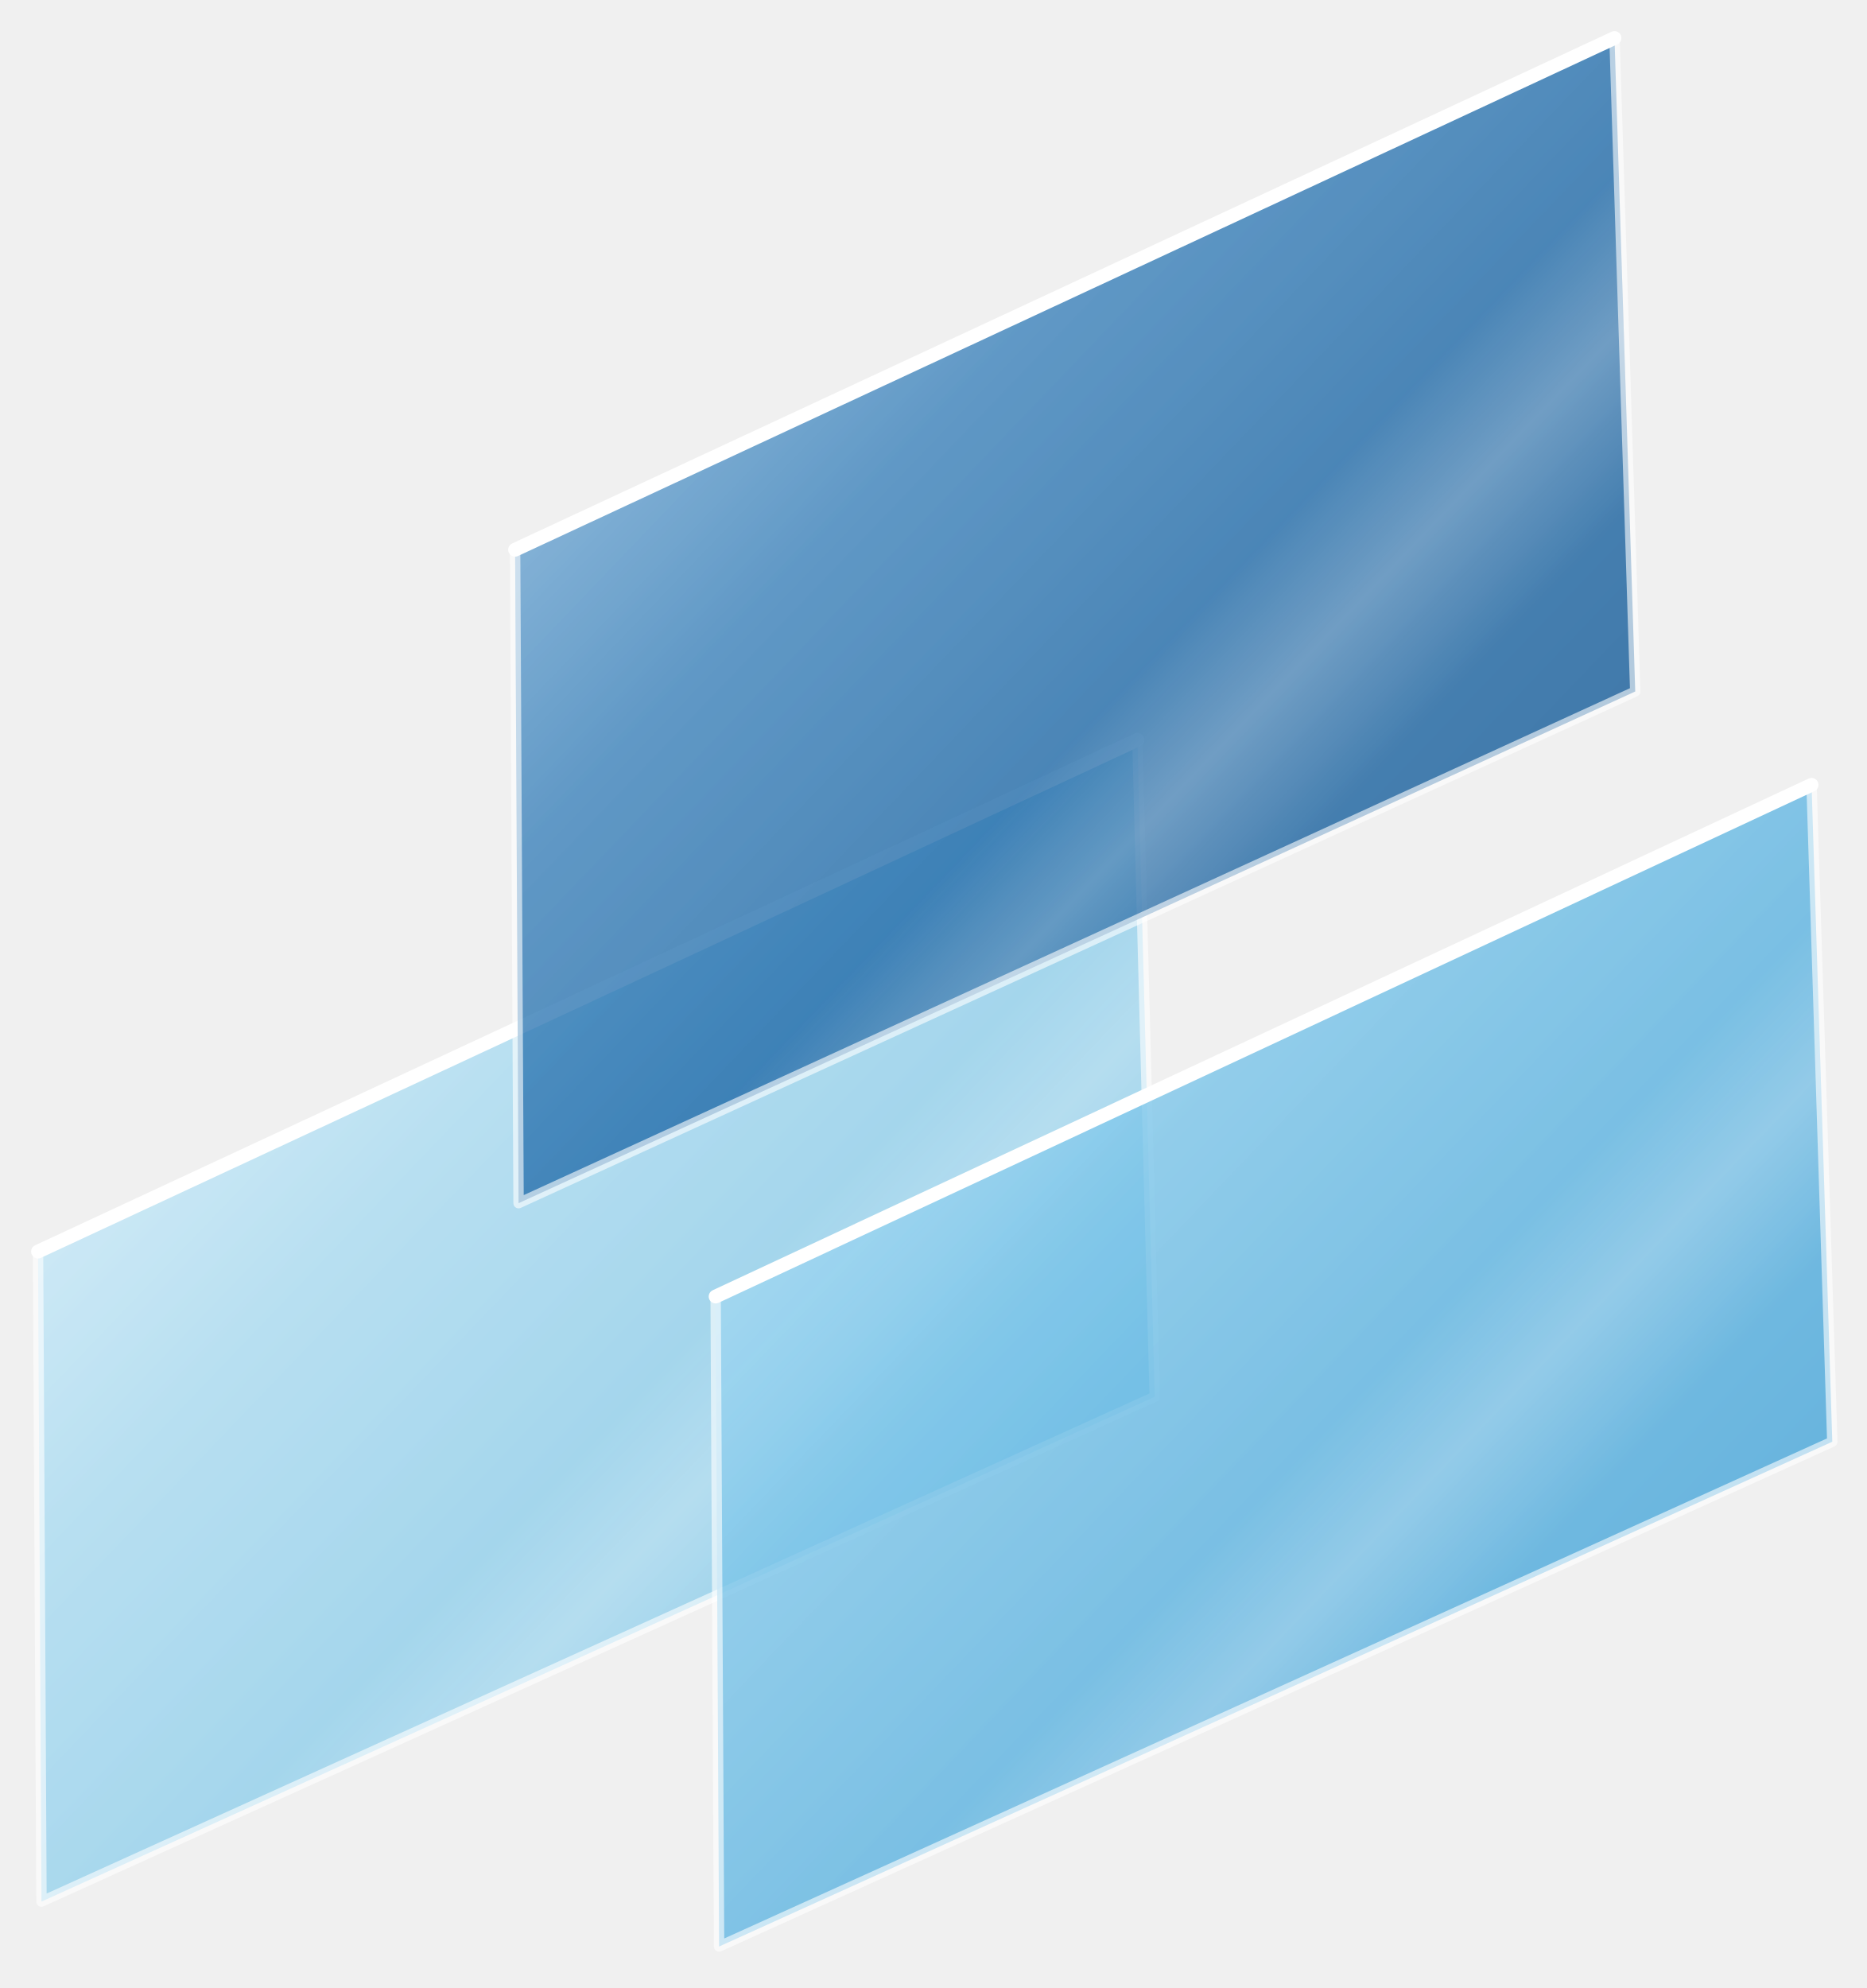
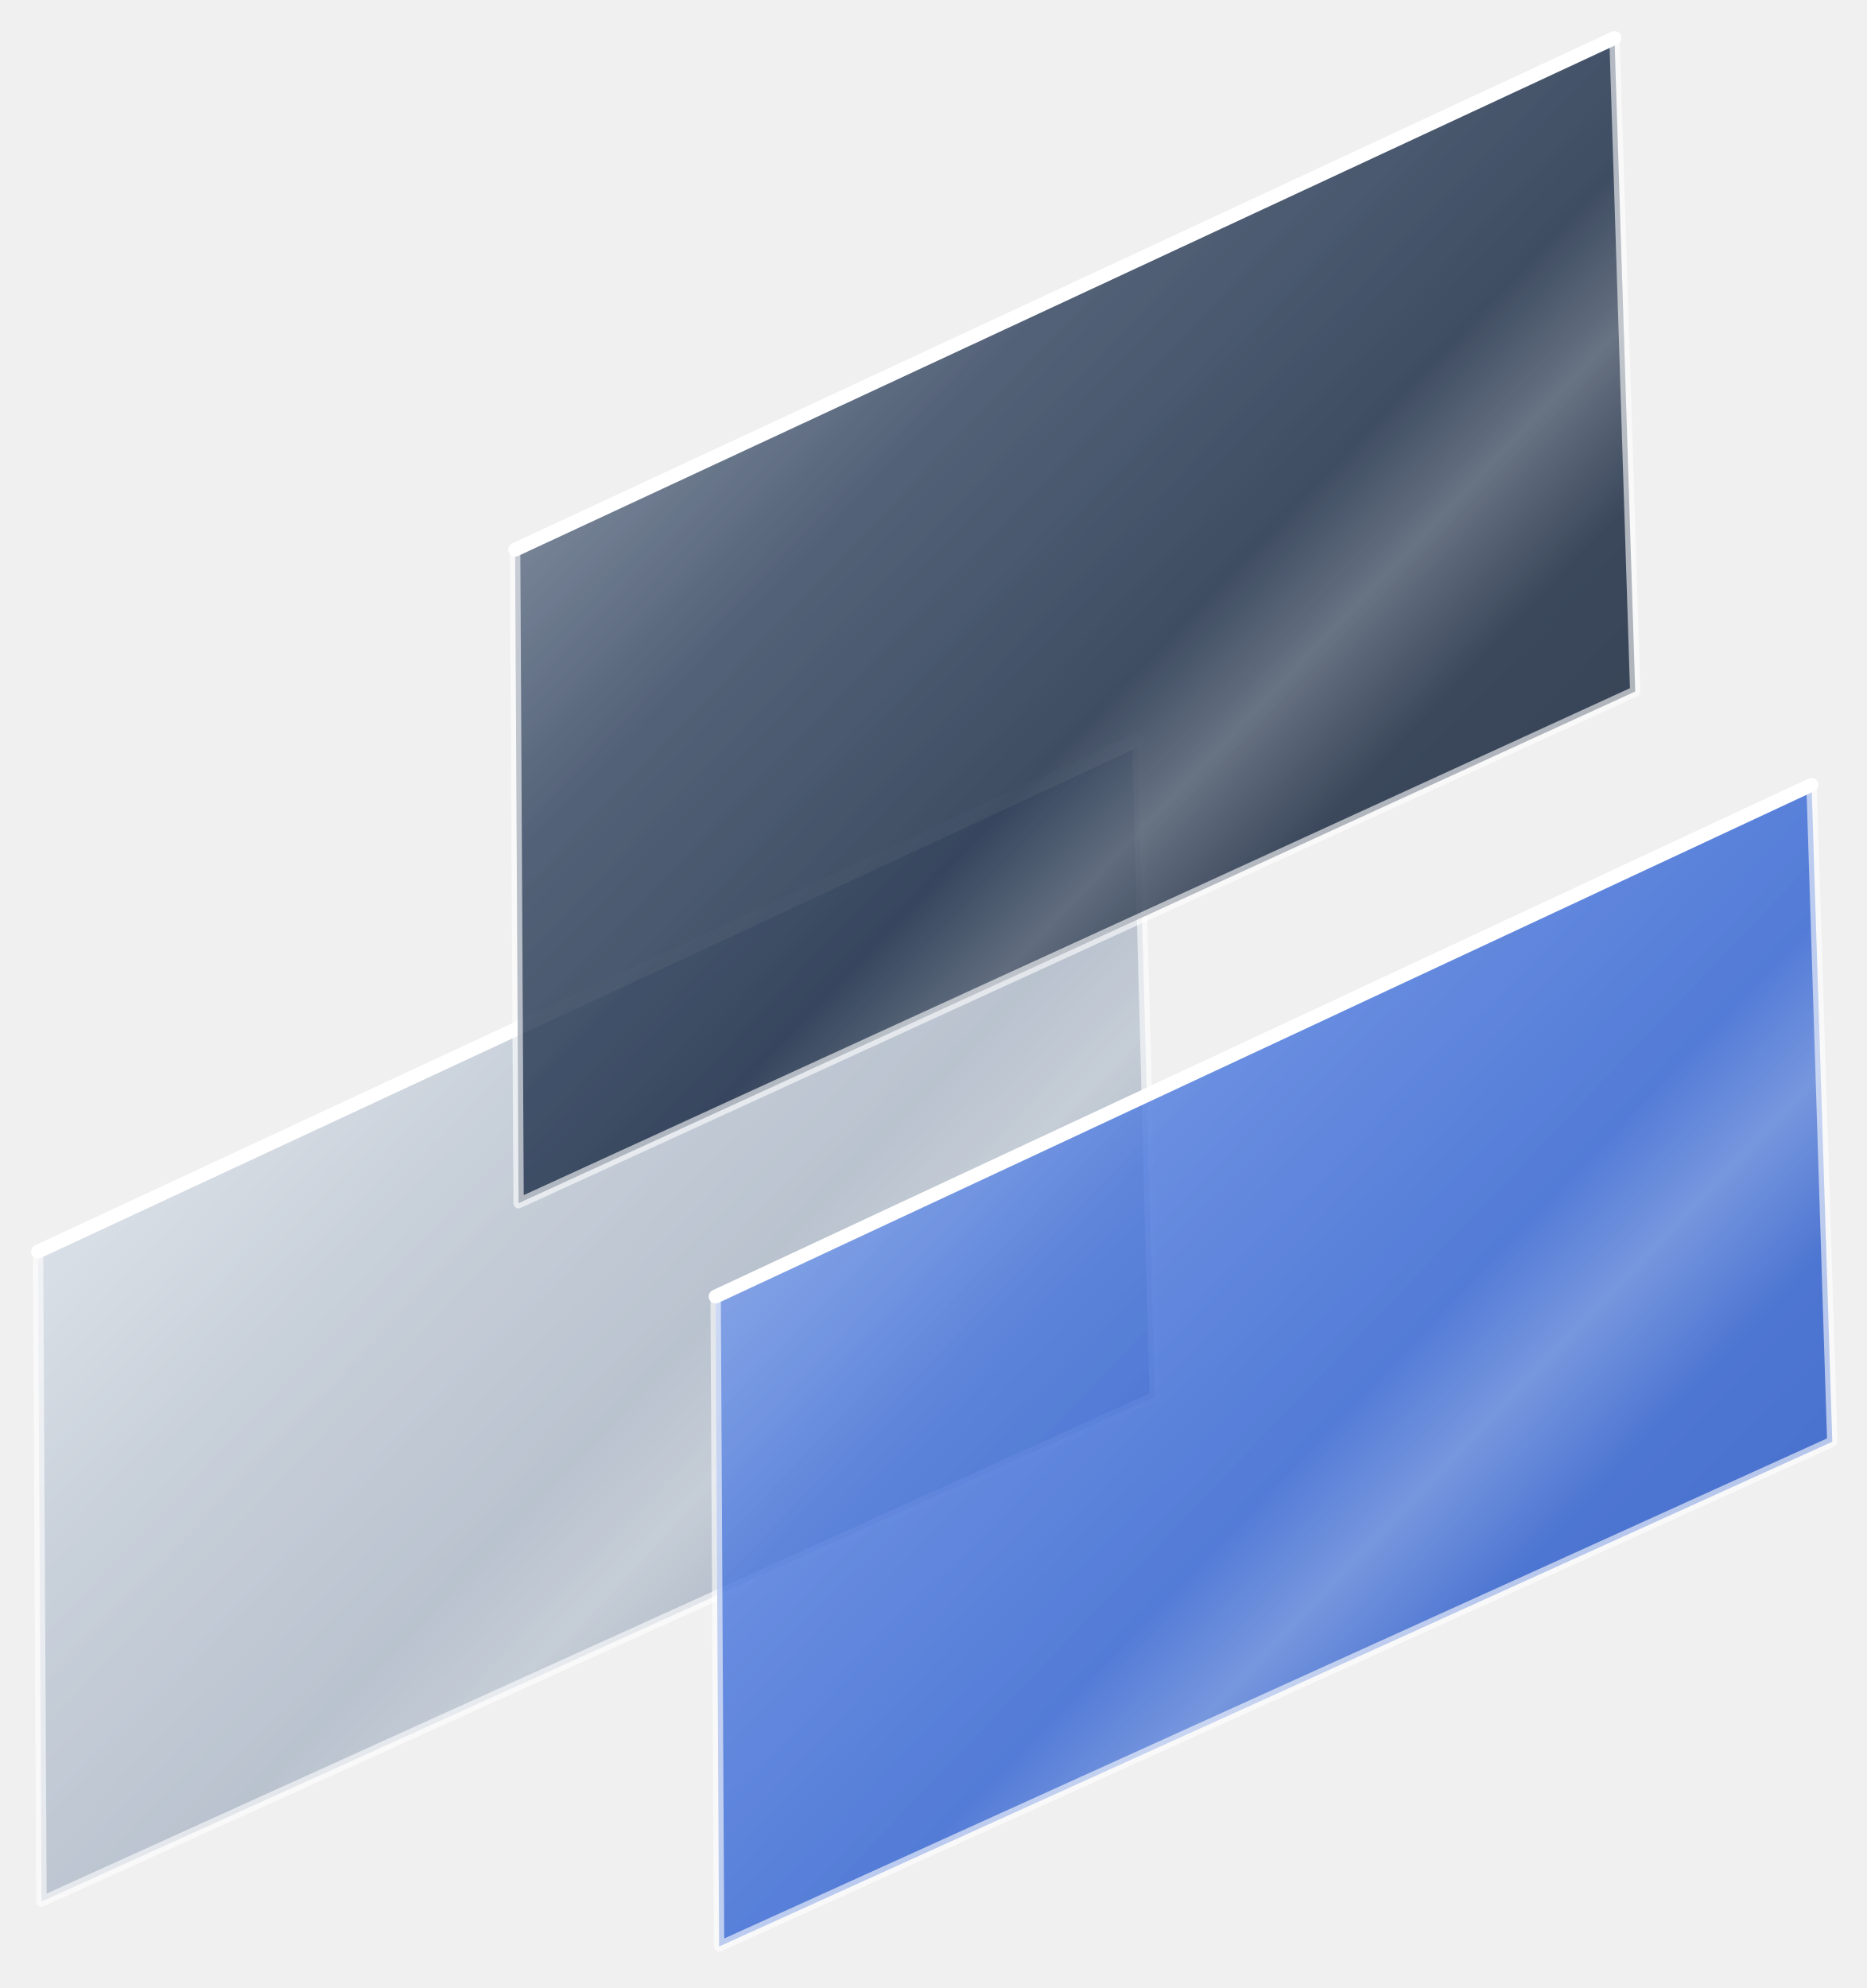
<svg xmlns="http://www.w3.org/2000/svg" viewBox="-10 -10 540 575">
  <defs>
    <linearGradient id="sh" x1="0" y1="0" x2="1" y2="1">
      <stop offset="0" stop-color="#fff" stop-opacity=".55" />
      <stop offset=".35" stop-color="#fff" stop-opacity=".08" />
      <stop offset=".55" stop-color="#fff" stop-opacity="0" />
      <stop offset=".62" stop-color="#fff" stop-opacity=".22" />
      <stop offset=".7" stop-color="#fff" stop-opacity="0" />
    </linearGradient>
    <linearGradient id="glt" x1="0" y1="0" x2="1" y2="1">
-       <stop offset="0" stop-color="#BFE6F7" />
-       <stop offset="1" stop-color="#6CBDE2" />
+       <stop offset="0" stop-color="#D5DDE6" />
+       <stop offset="1" stop-color="#8E9CAE" />
    </linearGradient>
    <linearGradient id="gmd" x1="0" y1="0" x2="1" y2="1">
-       <stop offset="0" stop-color="#8ED3F1" />
-       <stop offset="1" stop-color="#3399D3" />
+       <stop offset="0" stop-color="#4F7FE8" />
+       <stop offset="1" stop-color="#1F4FBF" />
    </linearGradient>
    <linearGradient id="gdk" x1="0" y1="0" x2="1" y2="1">
-       <stop offset="0" stop-color="#3C8DCB" />
-       <stop offset="1" stop-color="#0B4F8C" />
+       <stop offset="0" stop-color="#2E4466" />
+       <stop offset="1" stop-color="#0E1B2E" />
    </linearGradient>
  </defs>
-   <polygon points="1,352 319,204 324,394 2,540" fill="url(#glt)" fill-opacity=".8" />
+   <polygon points="1,352 319,204 324,394 2,540" fill="url(#glt)" fill-opacity=".84" />
  <polygon points="1,352 319,204 324,394 2,540" fill="url(#sh)" />
  <polygon points="1,352 319,204 324,394 2,540" fill="none" stroke="#fff" stroke-opacity=".6" stroke-width="3" stroke-linejoin="round" />
  <line x1="1" y1="352" x2="319" y2="204" stroke="#fff" stroke-width="4" stroke-linecap="round" />
-   <polygon points="197,365 514,217 520,407 198,553" fill="url(#gmd)" fill-opacity=".8" />
+   <polygon points="197,365 514,217 520,407 198,553" fill="url(#gmd)" fill-opacity=".84" />
  <polygon points="197,365 514,217 520,407 198,553" fill="url(#sh)" />
  <polygon points="197,365 514,217 520,407 198,553" fill="none" stroke="#fff" stroke-opacity=".6" stroke-width="3" stroke-linejoin="round" />
  <line x1="197" y1="365" x2="514" y2="217" stroke="#fff" stroke-width="4" stroke-linecap="round" />
-   <polygon points="139,149 457,1 463,190 140,338" fill="url(#gdk)" fill-opacity=".8" />
+   <polygon points="139,149 457,1 463,190 140,338" fill="url(#gdk)" fill-opacity=".84" />
  <polygon points="139,149 457,1 463,190 140,338" fill="url(#sh)" />
  <polygon points="139,149 457,1 463,190 140,338" fill="none" stroke="#fff" stroke-opacity=".6" stroke-width="3" stroke-linejoin="round" />
  <line x1="139" y1="149" x2="457" y2="1" stroke="#fff" stroke-width="4" stroke-linecap="round" />
</svg>
